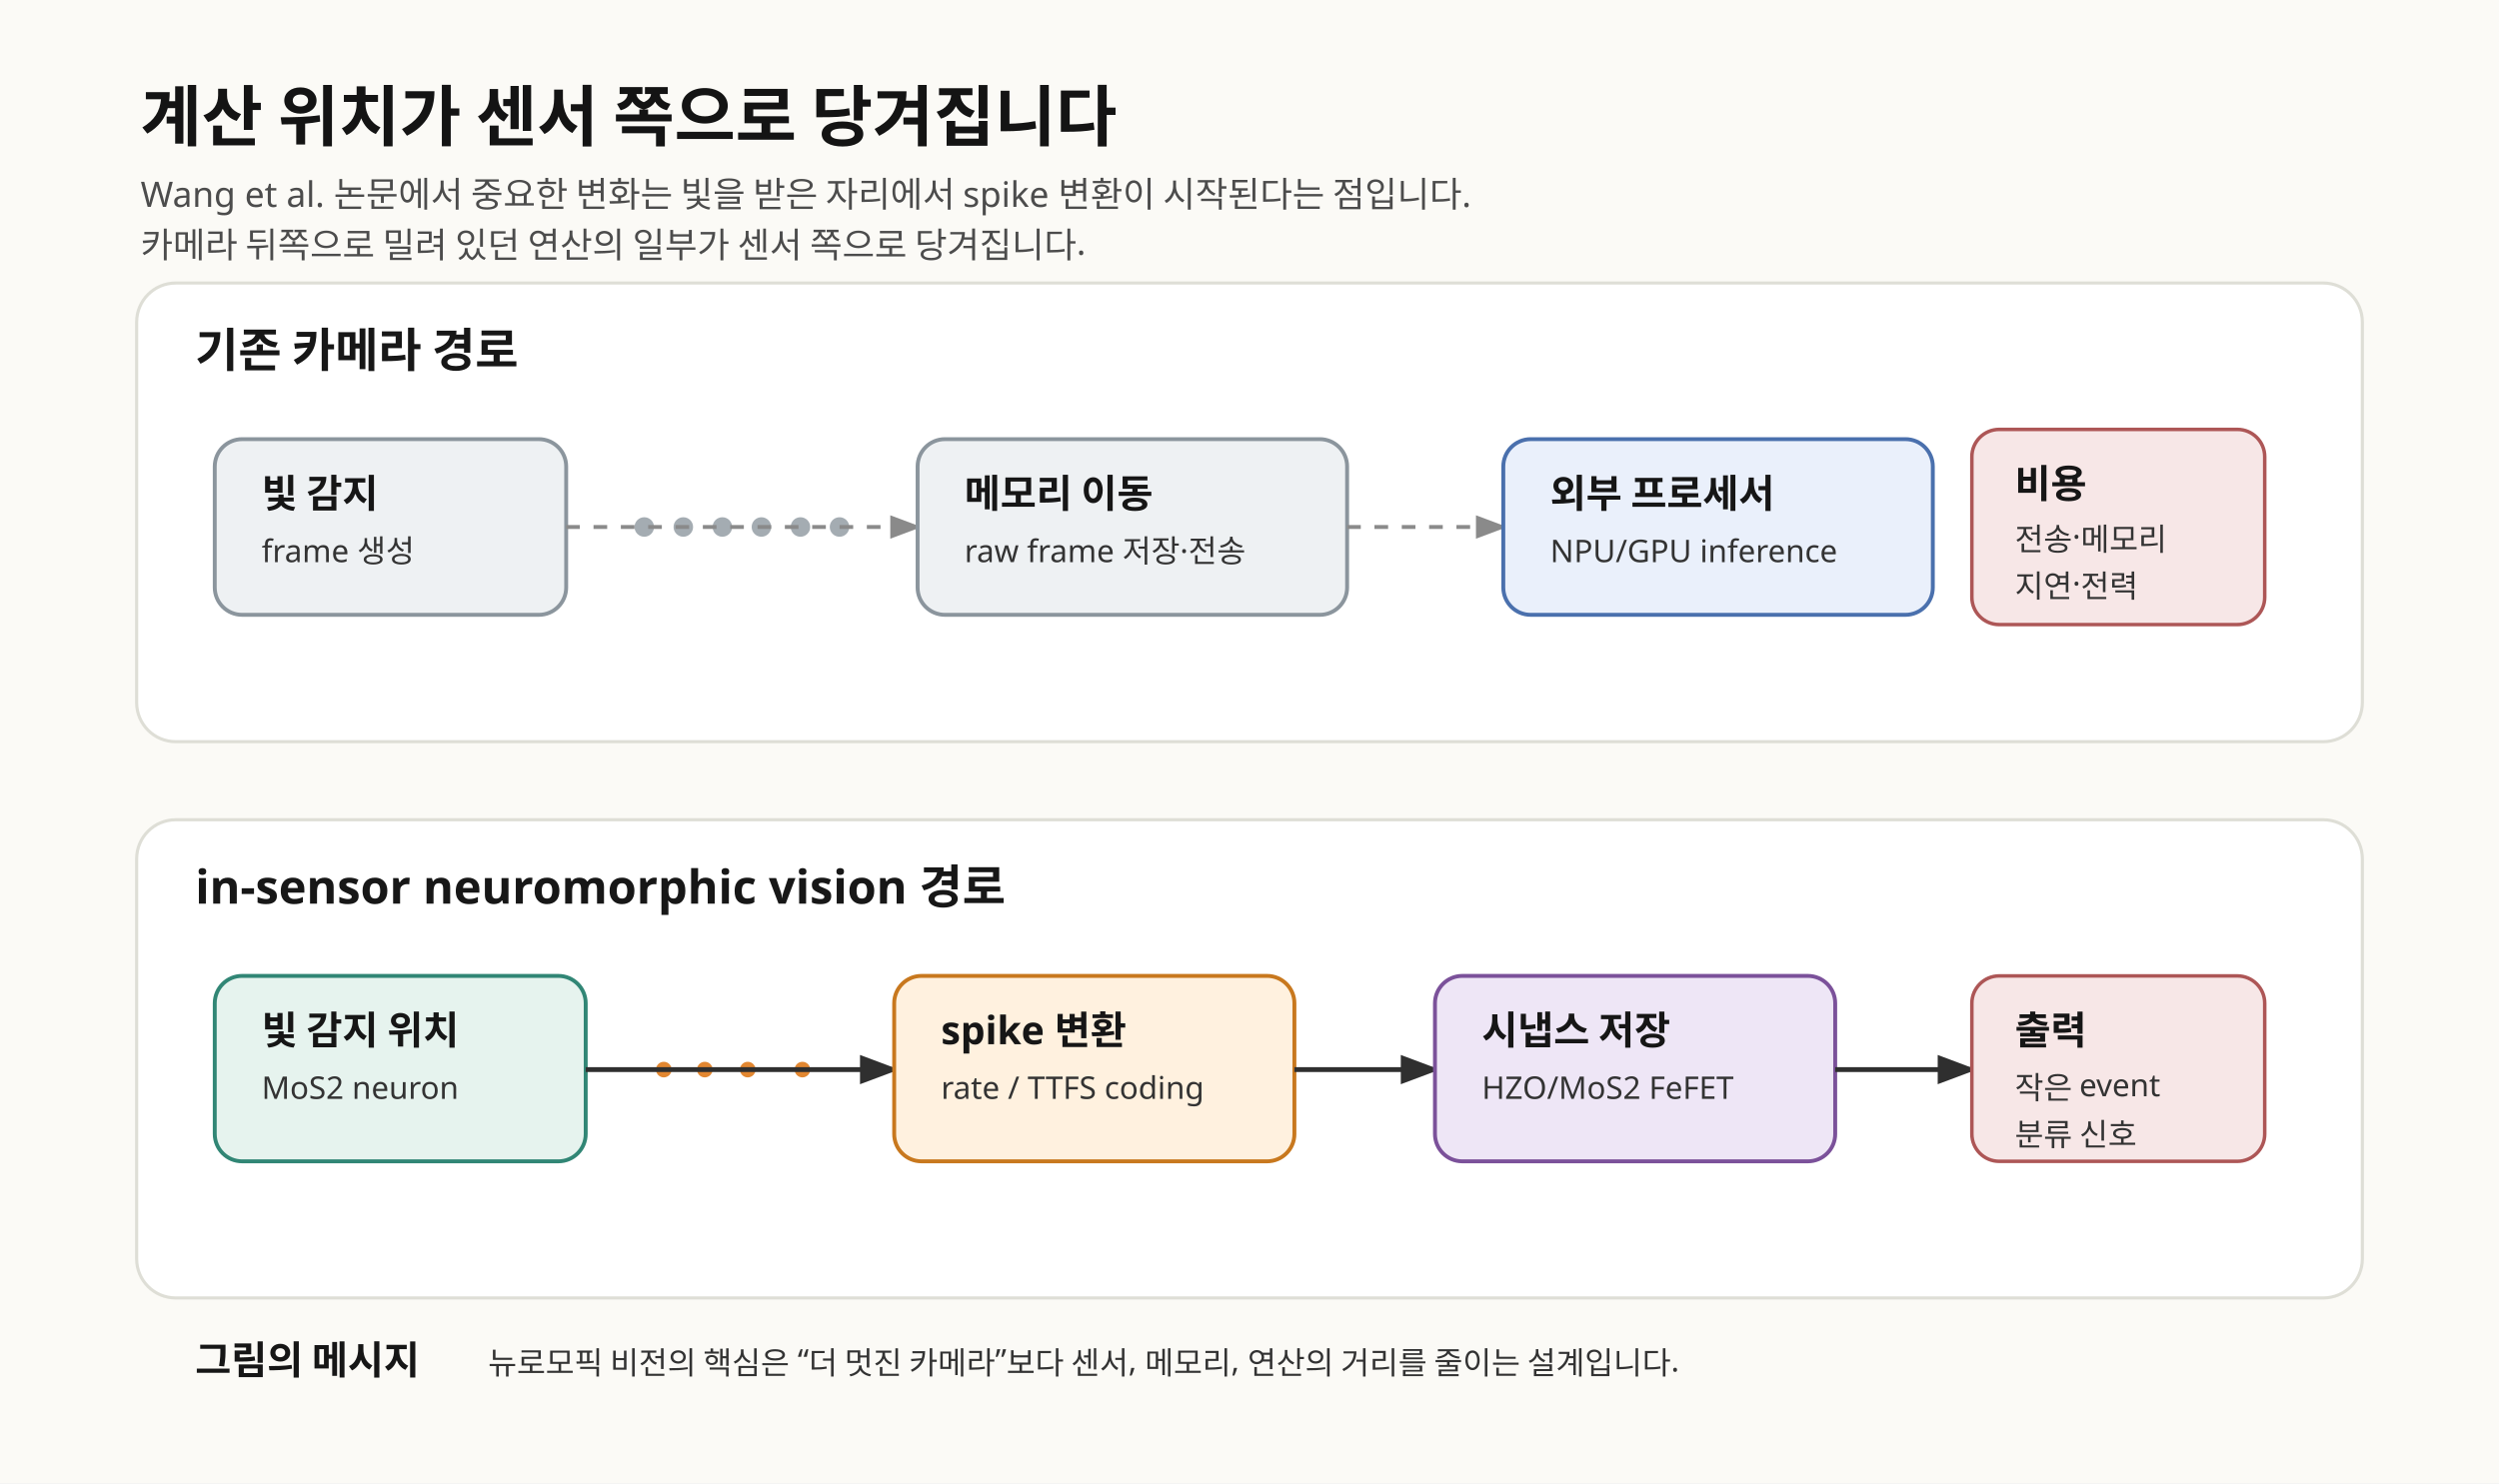
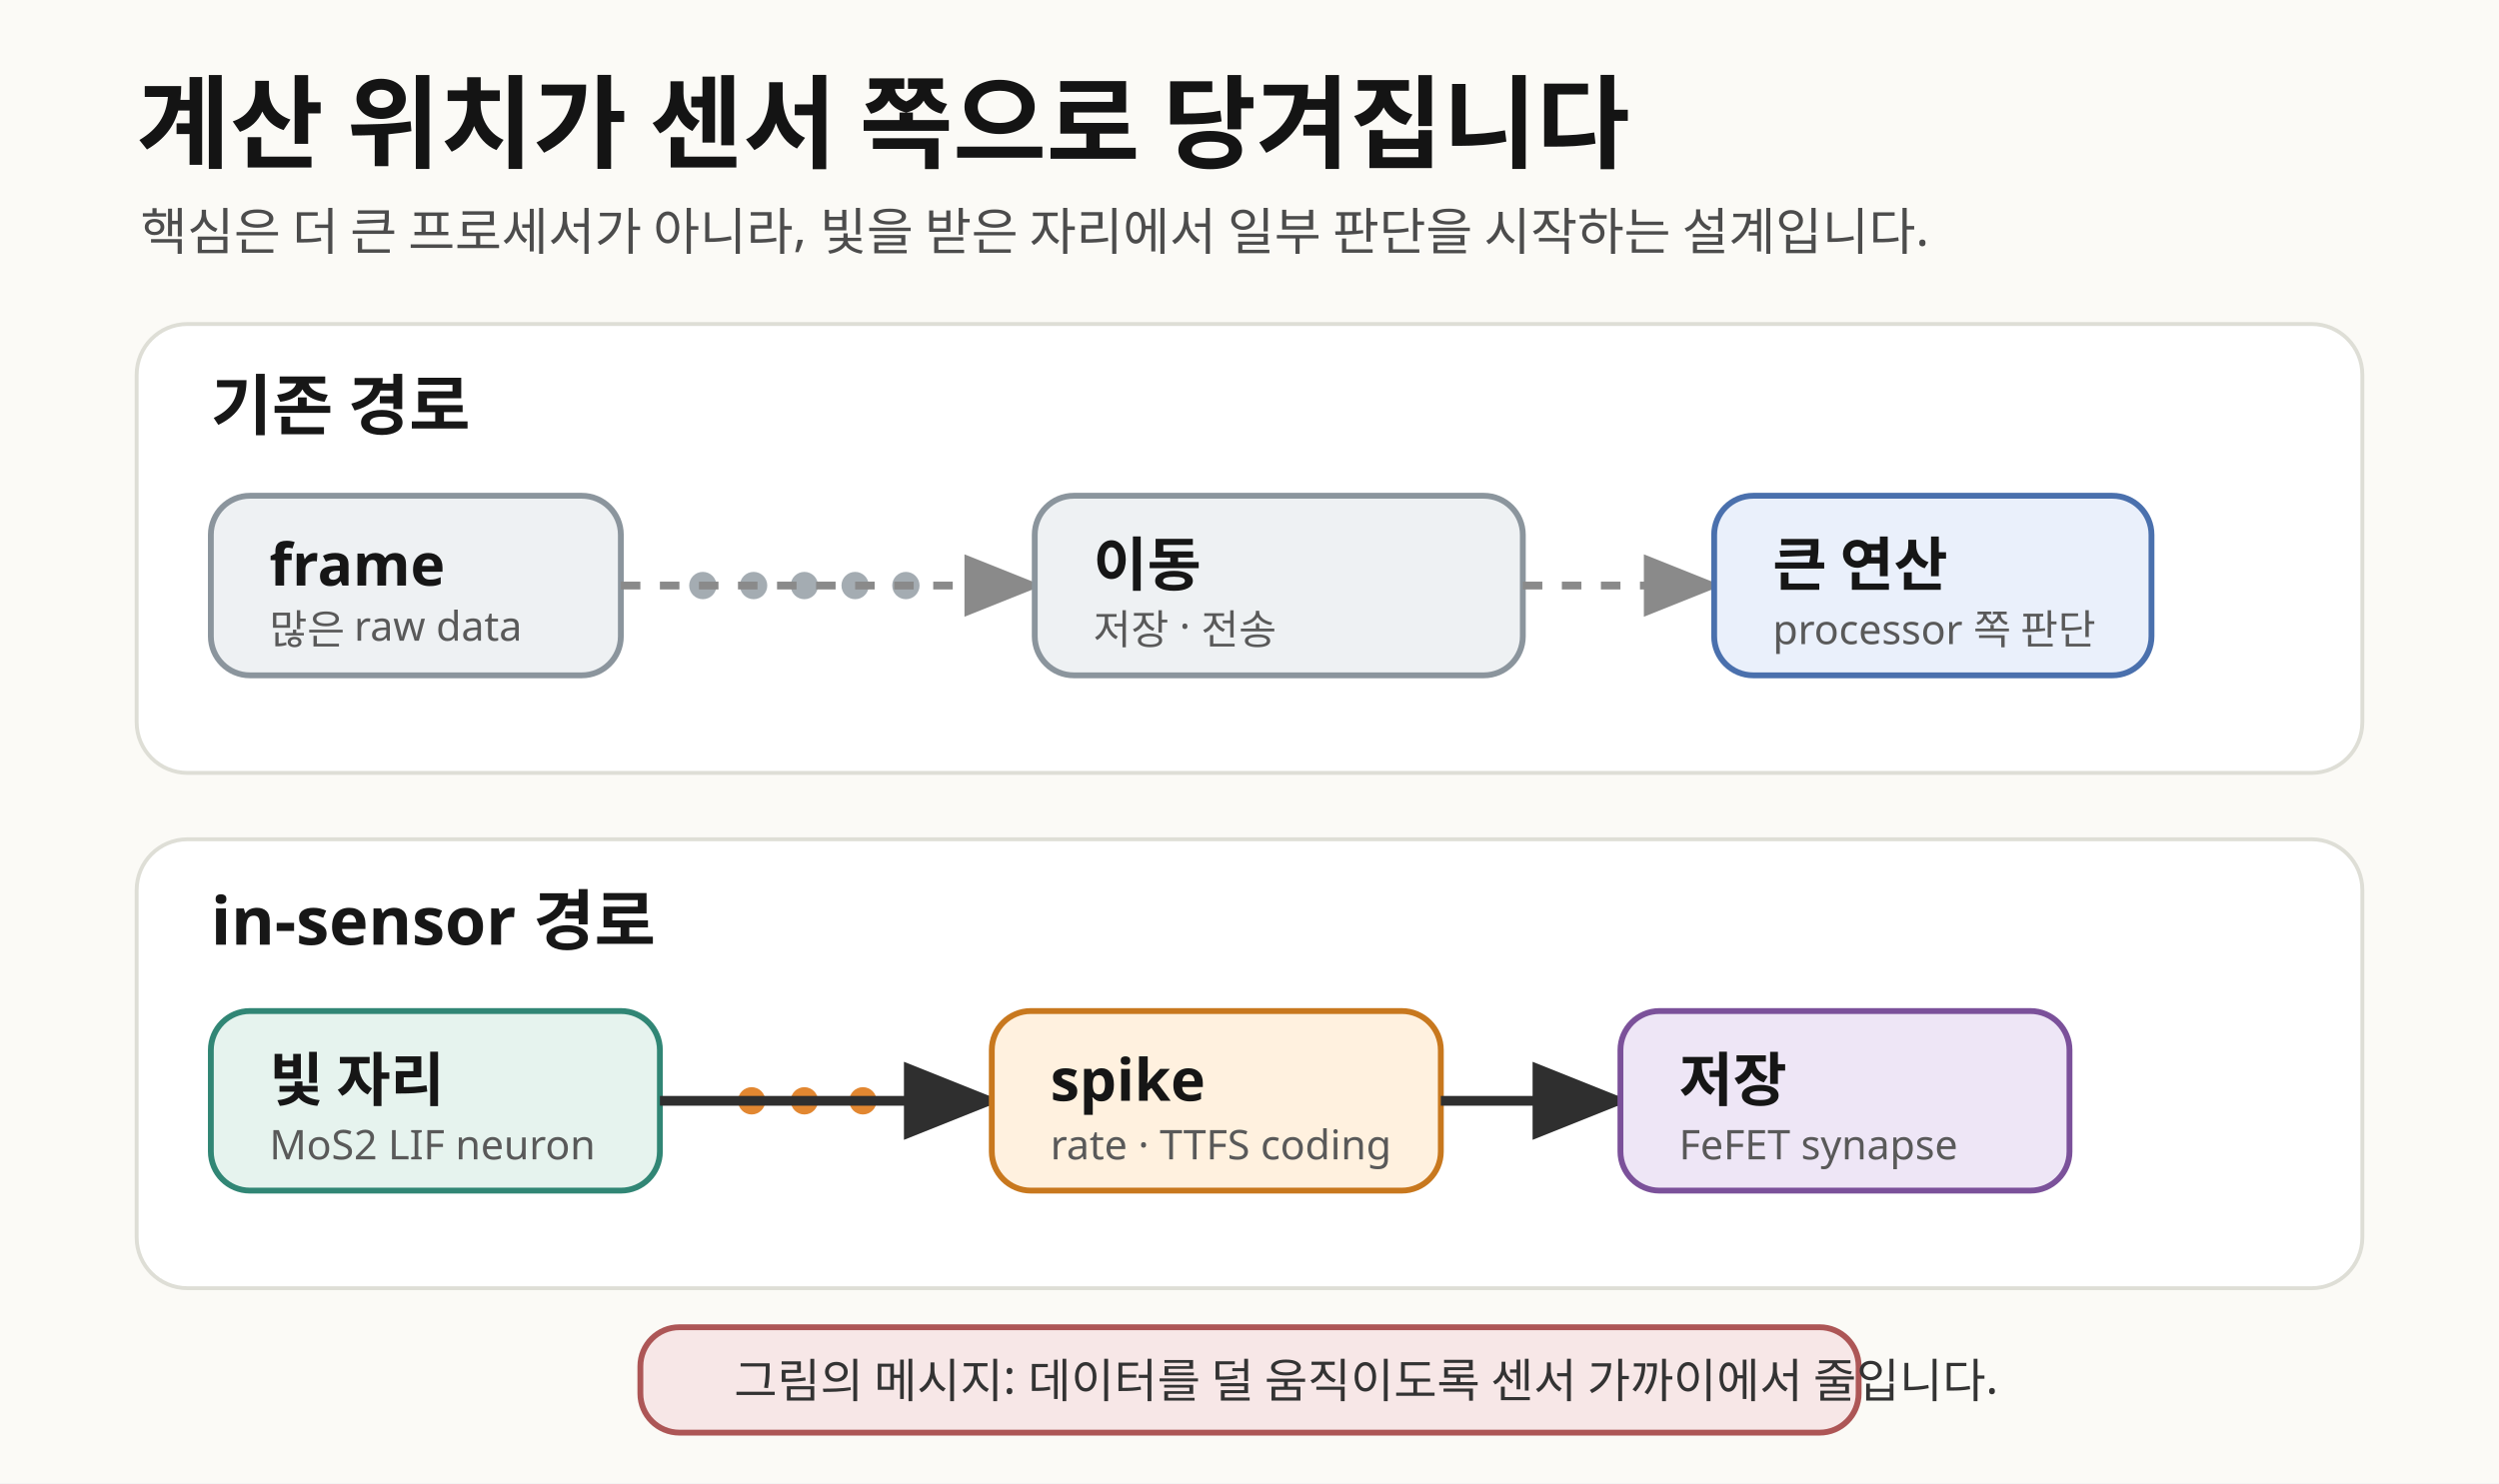
<svg xmlns="http://www.w3.org/2000/svg" width="1280" height="760" viewBox="0 0 1280 760" role="img" aria-labelledby="title desc">
  <defs>
    <style>
      .bg { fill: #fbfaf6; }
-       .title { font: 700 34px "Segoe UI", "Malgun Gothic", sans-serif; fill: #141414; }
-       .subtitle { font: 400 18px "Segoe UI", "Malgun Gothic", sans-serif; fill: #4c4c4c; }
-       .section { font: 700 24px "Segoe UI", "Malgun Gothic", sans-serif; fill: #171717; }
-       .label { font: 700 20px "Segoe UI", "Malgun Gothic", sans-serif; fill: #161616; }
-       .body { font: 400 16px "Segoe UI", "Malgun Gothic", sans-serif; fill: #333; }
-       .small { font: 400 14px "Segoe UI", "Malgun Gothic", sans-serif; fill: #595959; }
-       .badge { font: 700 14px "Segoe UI", "Malgun Gothic", sans-serif; fill: #fff; }
-       .panel { fill: #fff; stroke: #deded6; stroke-width: 1.6; rx: 20; }
-       .old { fill: #eef1f3; stroke: #8b959d; stroke-width: 2; rx: 14; }
-       .new { fill: #fff1df; stroke: #c8781e; stroke-width: 2; rx: 14; }
-       .sensor { fill: #e6f3ee; stroke: #318675; stroke-width: 2; rx: 14; }
-       .compute { fill: #eaf0fb; stroke: #4a70ad; stroke-width: 2; rx: 14; }
-       .syn { fill: #eee6f6; stroke: #7b519a; stroke-width: 2; rx: 14; }
-       .note { fill: #f7e7e7; stroke: #ad5656; stroke-width: 1.8; rx: 14; }
-       .arrow { stroke: #2f2f2f; stroke-width: 2.5; fill: none; marker-end: url(#arrow); }
-       .arrowSoft { stroke: #8a8a8a; stroke-width: 2; fill: none; stroke-dasharray: 7 7; marker-end: url(#arrowSoft); }
+       .title { font: 800 52px "Segoe UI", "Malgun Gothic", sans-serif; fill: #141414; }
+       .subtitle { font: 400 26px "Segoe UI", "Malgun Gothic", sans-serif; fill: #4c4c4c; }
+       .section { font: 800 34px "Segoe UI", "Malgun Gothic", sans-serif; fill: #171717; }
+       .label { font: 800 30px "Segoe UI", "Malgun Gothic", sans-serif; fill: #161616; }
+       .body { font: 500 24px "Segoe UI", "Malgun Gothic", sans-serif; fill: #333; }
+       .small { font: 500 21px "Segoe UI", "Malgun Gothic", sans-serif; fill: #595959; }
+       .panel { fill: #fff; stroke: #deded6; stroke-width: 2; rx: 26; }
+       .old { fill: #eef1f3; stroke: #8b959d; stroke-width: 3; rx: 20; }
+       .new { fill: #fff1df; stroke: #c8781e; stroke-width: 3; rx: 20; }
+       .sensor { fill: #e6f3ee; stroke: #318675; stroke-width: 3; rx: 20; }
+       .compute { fill: #eaf0fb; stroke: #4a70ad; stroke-width: 3; rx: 20; }
+       .syn { fill: #eee6f6; stroke: #7b519a; stroke-width: 3; rx: 20; }
+       .note { fill: #f7e7e7; stroke: #ad5656; stroke-width: 3; rx: 20; }
+       .arrow { stroke: #2f2f2f; stroke-width: 5; fill: none; marker-end: url(#arrow); }
+       .arrowSoft { stroke: #8a8a8a; stroke-width: 4; fill: none; stroke-dasharray: 10 10; marker-end: url(#arrowSoft); }
      .event { fill: #df7d20; opacity: .92; }
      .raw { fill: #9aa3aa; opacity: .9; }
    </style>
-     <marker id="arrow" markerWidth="10" markerHeight="10" refX="7" refY="3" orient="auto" markerUnits="strokeWidth">
-       <path d="M0,0 L0,6 L8,3 z" fill="#2f2f2f" />
+     <marker id="arrow" markerWidth="12" markerHeight="12" refX="9" refY="4" orient="auto" markerUnits="strokeWidth">
+       <path d="M0,0 L0,8 L10,4 z" fill="#2f2f2f" />
    </marker>
-     <marker id="arrowSoft" markerWidth="10" markerHeight="10" refX="7" refY="3" orient="auto" markerUnits="strokeWidth">
-       <path d="M0,0 L0,6 L8,3 z" fill="#8a8a8a" />
+     <marker id="arrowSoft" markerWidth="12" markerHeight="12" refX="9" refY="4" orient="auto" markerUnits="strokeWidth">
+       <path d="M0,0 L0,8 L10,4 z" fill="#8a8a8a" />
    </marker>
  </defs>
  <rect class="bg" width="1280" height="760" />
-   <text x="72" y="72" class="title">계산 위치가 센서 쪽으로 당겨집니다</text>
-   <text x="72" y="106" class="subtitle">Wang et al. 논문에서 중요한 변화는 빛을 받은 자리에서 spike 변환이 시작된다는 점입니다.</text>
-   <text x="72" y="132" class="subtitle">카메라 뒤쪽으로 밀려 있던 연산의 일부가 센서 쪽으로 당겨집니다.</text>
-   <rect x="70" y="145" width="1140" height="235" class="panel" />
-   <text x="100" y="188" class="section">기존 카메라 경로</text>
-   <rect x="110" y="225" width="180" height="90" class="old" />
-   <text x="134" y="260" class="label">빛 감지</text>
-   <text x="134" y="288" class="body">frame 생성</text>
+   <text x="70" y="82" class="title">계산 위치가 센서 쪽으로 당겨집니다</text>
+   <text x="72" y="128" class="subtitle">핵심은 더 큰 프로세서가 아니라, 빛을 받은 자리에서 일부 판단을 시작하는 설계입니다.</text>
+   <rect x="70" y="166" width="1140" height="230" class="panel" />
+   <text x="108" y="220" class="section">기존 경로</text>
+   <rect x="108" y="254" width="210" height="92" class="old" />
+   <text x="138" y="300" class="label">frame</text>
+   <text x="138" y="330" class="small">많은 raw data</text>
  <g>
-     <circle cx="330" cy="270" r="5" class="raw" />
-     <circle cx="350" cy="270" r="5" class="raw" />
-     <circle cx="370" cy="270" r="5" class="raw" />
-     <circle cx="390" cy="270" r="5" class="raw" />
-     <circle cx="410" cy="270" r="5" class="raw" />
-     <circle cx="430" cy="270" r="5" class="raw" />
+     <circle cx="360" cy="300" r="7" class="raw" />
+     <circle cx="386" cy="300" r="7" class="raw" />
+     <circle cx="412" cy="300" r="7" class="raw" />
+     <circle cx="438" cy="300" r="7" class="raw" />
+     <circle cx="464" cy="300" r="7" class="raw" />
  </g>
-   <line x1="290" y1="270" x2="470" y2="270" class="arrowSoft" />
-   <rect x="470" y="225" width="220" height="90" class="old" />
-   <text x="494" y="260" class="label">메모리 이동</text>
-   <text x="494" y="288" class="body">raw frame 저장·전송</text>
-   <line x1="690" y1="270" x2="770" y2="270" class="arrowSoft" />
-   <rect x="770" y="225" width="220" height="90" class="compute" />
-   <text x="794" y="260" class="label">외부 프로세서</text>
-   <text x="794" y="288" class="body">NPU/GPU inference</text>
-   <rect x="1010" y="220" width="150" height="100" class="note" />
-   <text x="1032" y="255" class="label">비용</text>
-   <text x="1032" y="282" class="body">전송·메모리</text>
-   <text x="1032" y="306" class="body">지연·전력</text>
-   <rect x="70" y="420" width="1140" height="245" class="panel" />
-   <text x="100" y="463" class="section">in-sensor neuromorphic vision 경로</text>
-   <rect x="110" y="500" width="190" height="95" class="sensor" />
-   <text x="134" y="535" class="label">빛 감지 위치</text>
-   <text x="134" y="563" class="body">MoS2 neuron</text>
+   <line x1="318" y1="300" x2="530" y2="300" class="arrowSoft" />
+   <rect x="530" y="254" width="250" height="92" class="old" />
+   <text x="560" y="300" class="label">이동</text>
+   <text x="560" y="330" class="small">저장 · 전송</text>
+   <line x1="780" y1="300" x2="878" y2="300" class="arrowSoft" />
+   <rect x="878" y="254" width="224" height="92" class="compute" />
+   <text x="908" y="300" class="label">큰 연산</text>
+   <text x="908" y="330" class="small">processor 쪽 판단</text>
+   <rect x="70" y="430" width="1140" height="230" class="panel" />
+   <text x="108" y="484" class="section">in-sensor 경로</text>
+   <rect x="108" y="518" width="230" height="92" class="sensor" />
+   <text x="138" y="564" class="label">빛 자리</text>
+   <text x="138" y="594" class="small">MoS2 LIF neuron</text>
  <g>
-     <circle cx="340" cy="548" r="4" class="event" />
-     <circle cx="361" cy="548" r="4" class="event" />
-     <circle cx="383" cy="548" r="4" class="event" />
-     <circle cx="411" cy="548" r="4" class="event" />
+     <circle cx="385" cy="564" r="7" class="event" />
+     <circle cx="412" cy="564" r="7" class="event" />
+     <circle cx="442" cy="564" r="7" class="event" />
  </g>
-   <line x1="300" y1="548" x2="458" y2="548" class="arrow" />
-   <rect x="458" y="500" width="205" height="95" class="new" />
-   <text x="482" y="535" class="label">spike 변환</text>
-   <text x="482" y="563" class="body">rate / TTFS coding</text>
-   <line x1="663" y1="548" x2="735" y2="548" class="arrow" />
-   <rect x="735" y="500" width="205" height="95" class="syn" />
-   <text x="759" y="535" class="label">시냅스 저장</text>
-   <text x="759" y="563" class="body">HZO/MoS2 FeFET</text>
-   <line x1="940" y1="548" x2="1010" y2="548" class="arrow" />
-   <rect x="1010" y="500" width="150" height="95" class="note" />
-   <text x="1032" y="535" class="label">출력</text>
-   <text x="1032" y="563" class="body">작은 event</text>
-   <text x="1032" y="587" class="body">분류 신호</text>
-   <text x="100" y="704" class="label">그림의 메시지</text>
-   <text x="250" y="704" class="body">뉴로모픽 비전의 핵심은 “더 멋진 카메라”보다 센서, 메모리, 연산의 거리를 줄이는 설계입니다.</text>
+   <line x1="338" y1="564" x2="508" y2="564" class="arrow" />
+   <rect x="508" y="518" width="230" height="92" class="new" />
+   <text x="538" y="564" class="label">spike</text>
+   <text x="538" y="594" class="small">rate · TTFS coding</text>
+   <line x1="738" y1="564" x2="830" y2="564" class="arrow" />
+   <rect x="830" y="518" width="230" height="92" class="syn" />
+   <text x="860" y="564" class="label">저장</text>
+   <text x="860" y="594" class="small">FeFET synapse</text>
+   <rect x="328" y="680" width="624" height="54" class="note" />
+   <text x="376" y="716" class="body">그림의 메시지: 데이터를 덜 움직이도록 센서 가까이에서 줄입니다.</text>
</svg>
